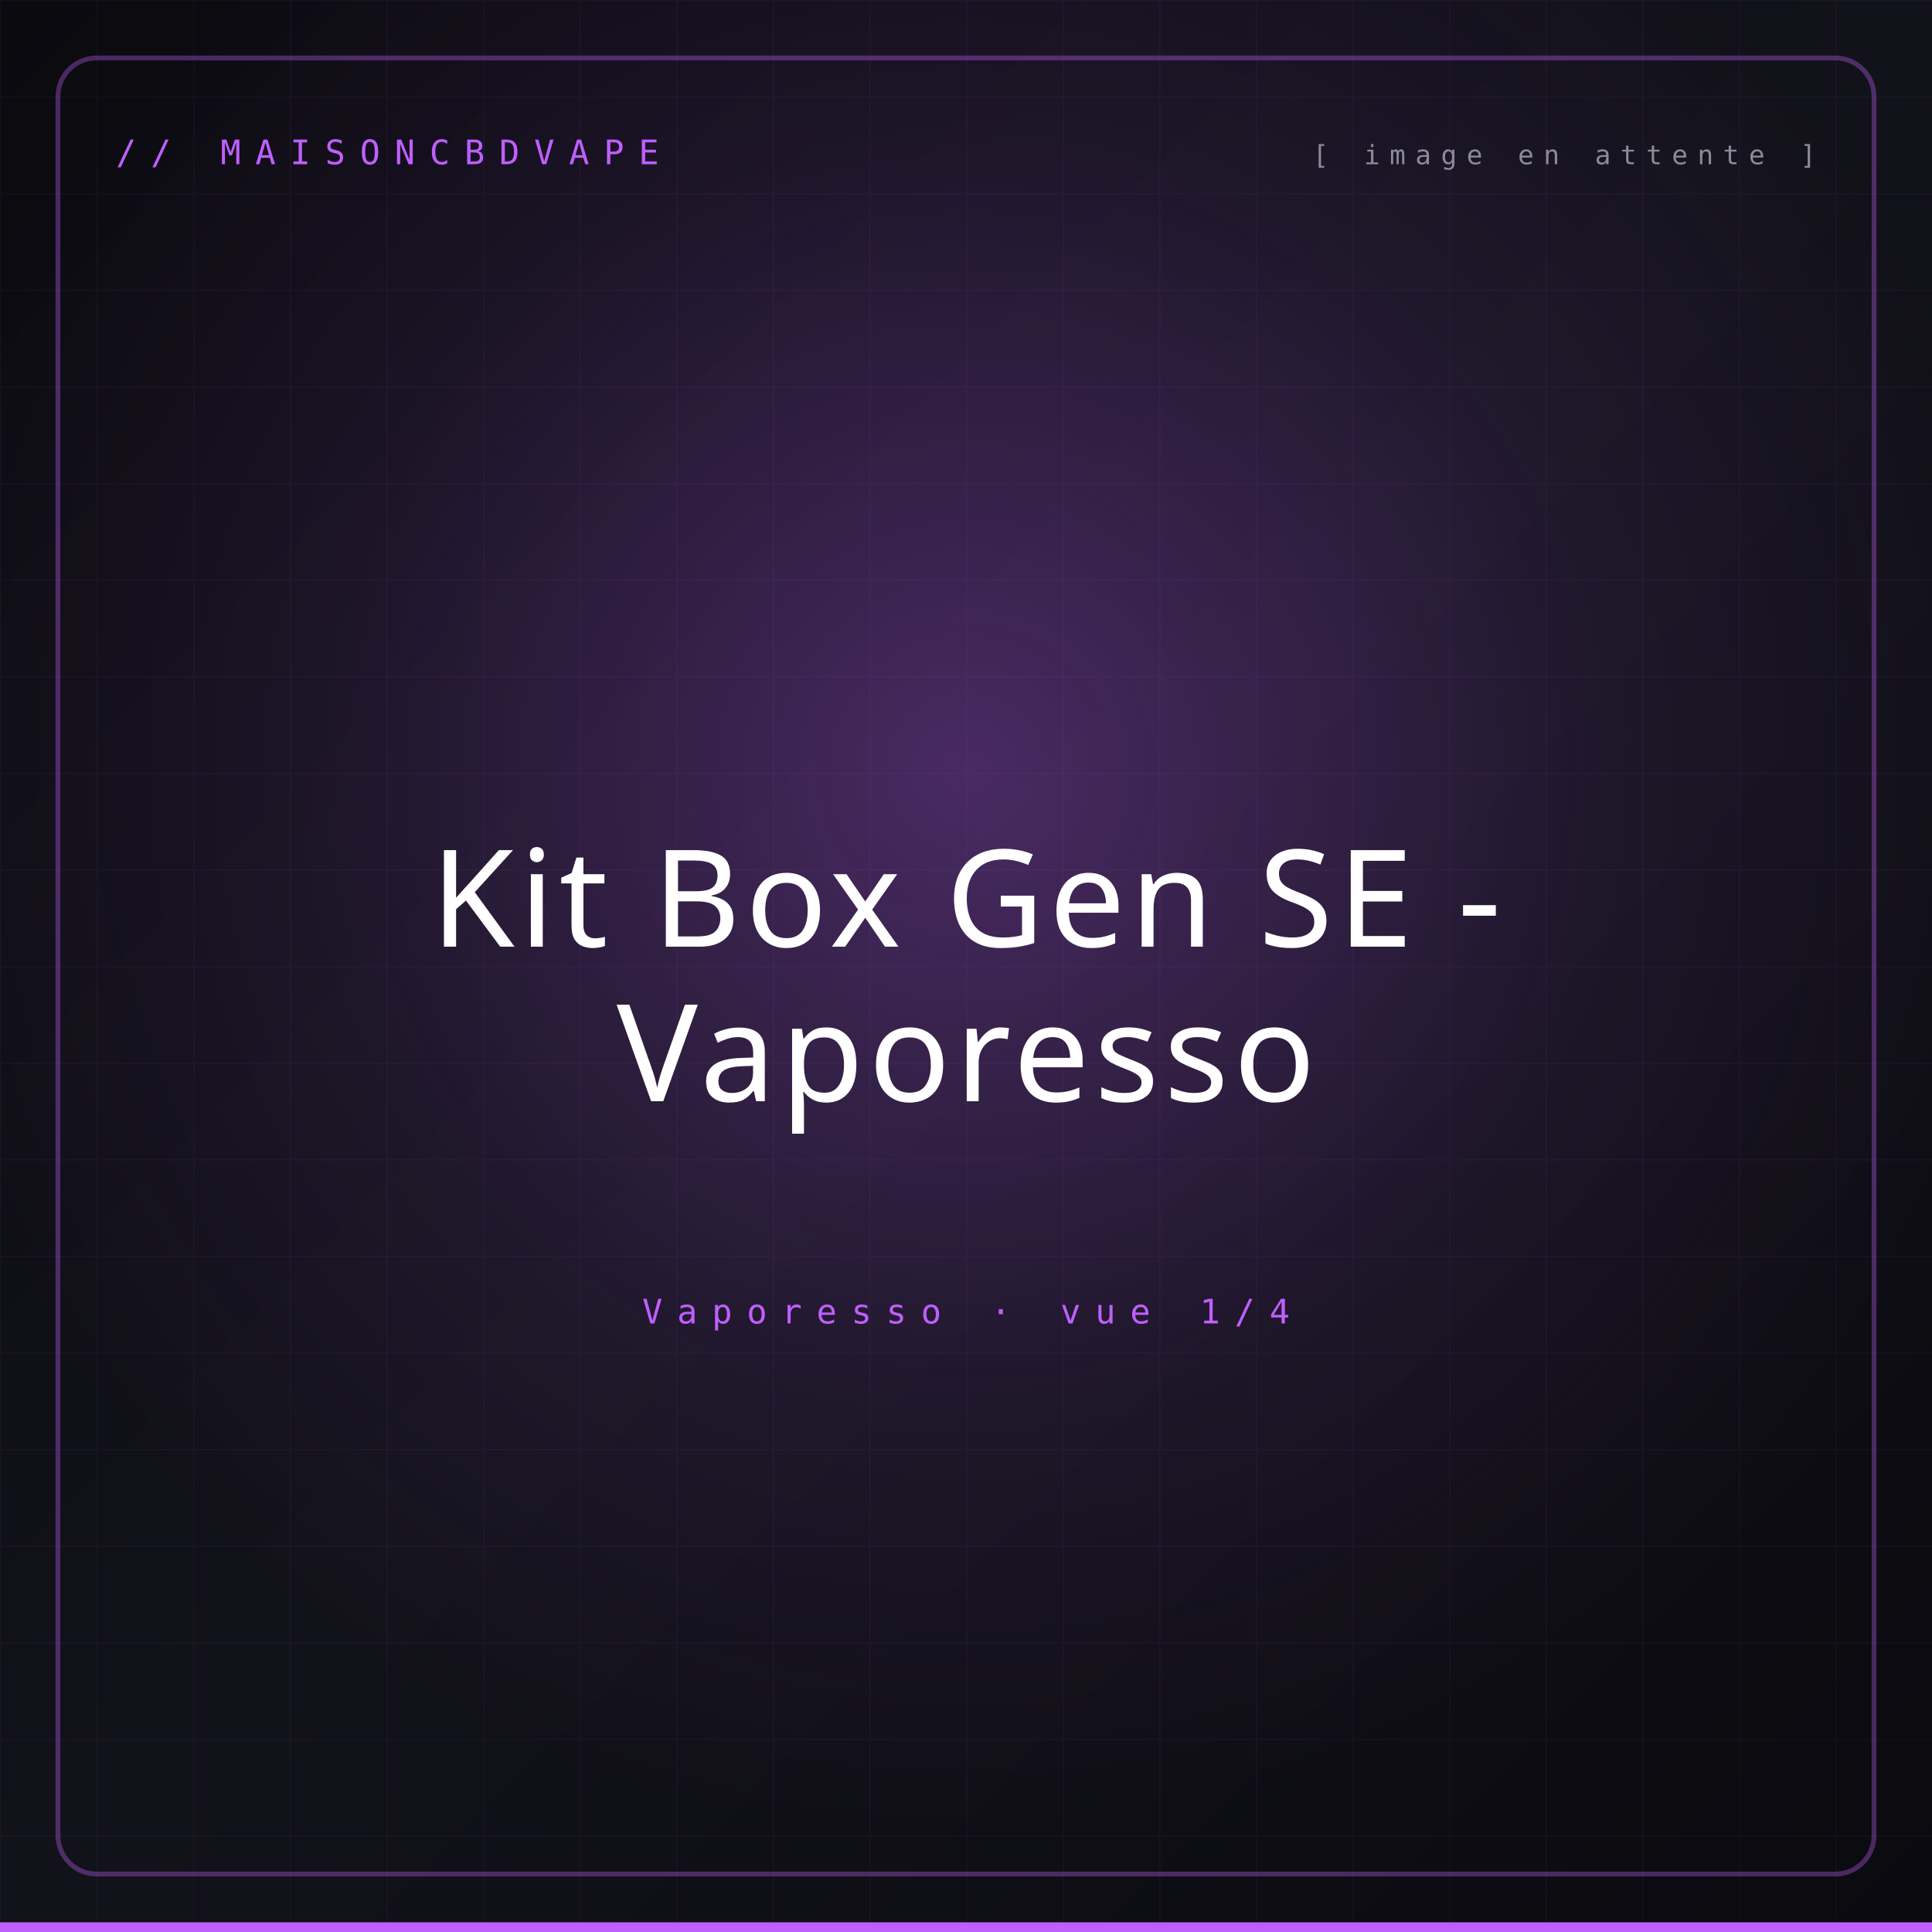
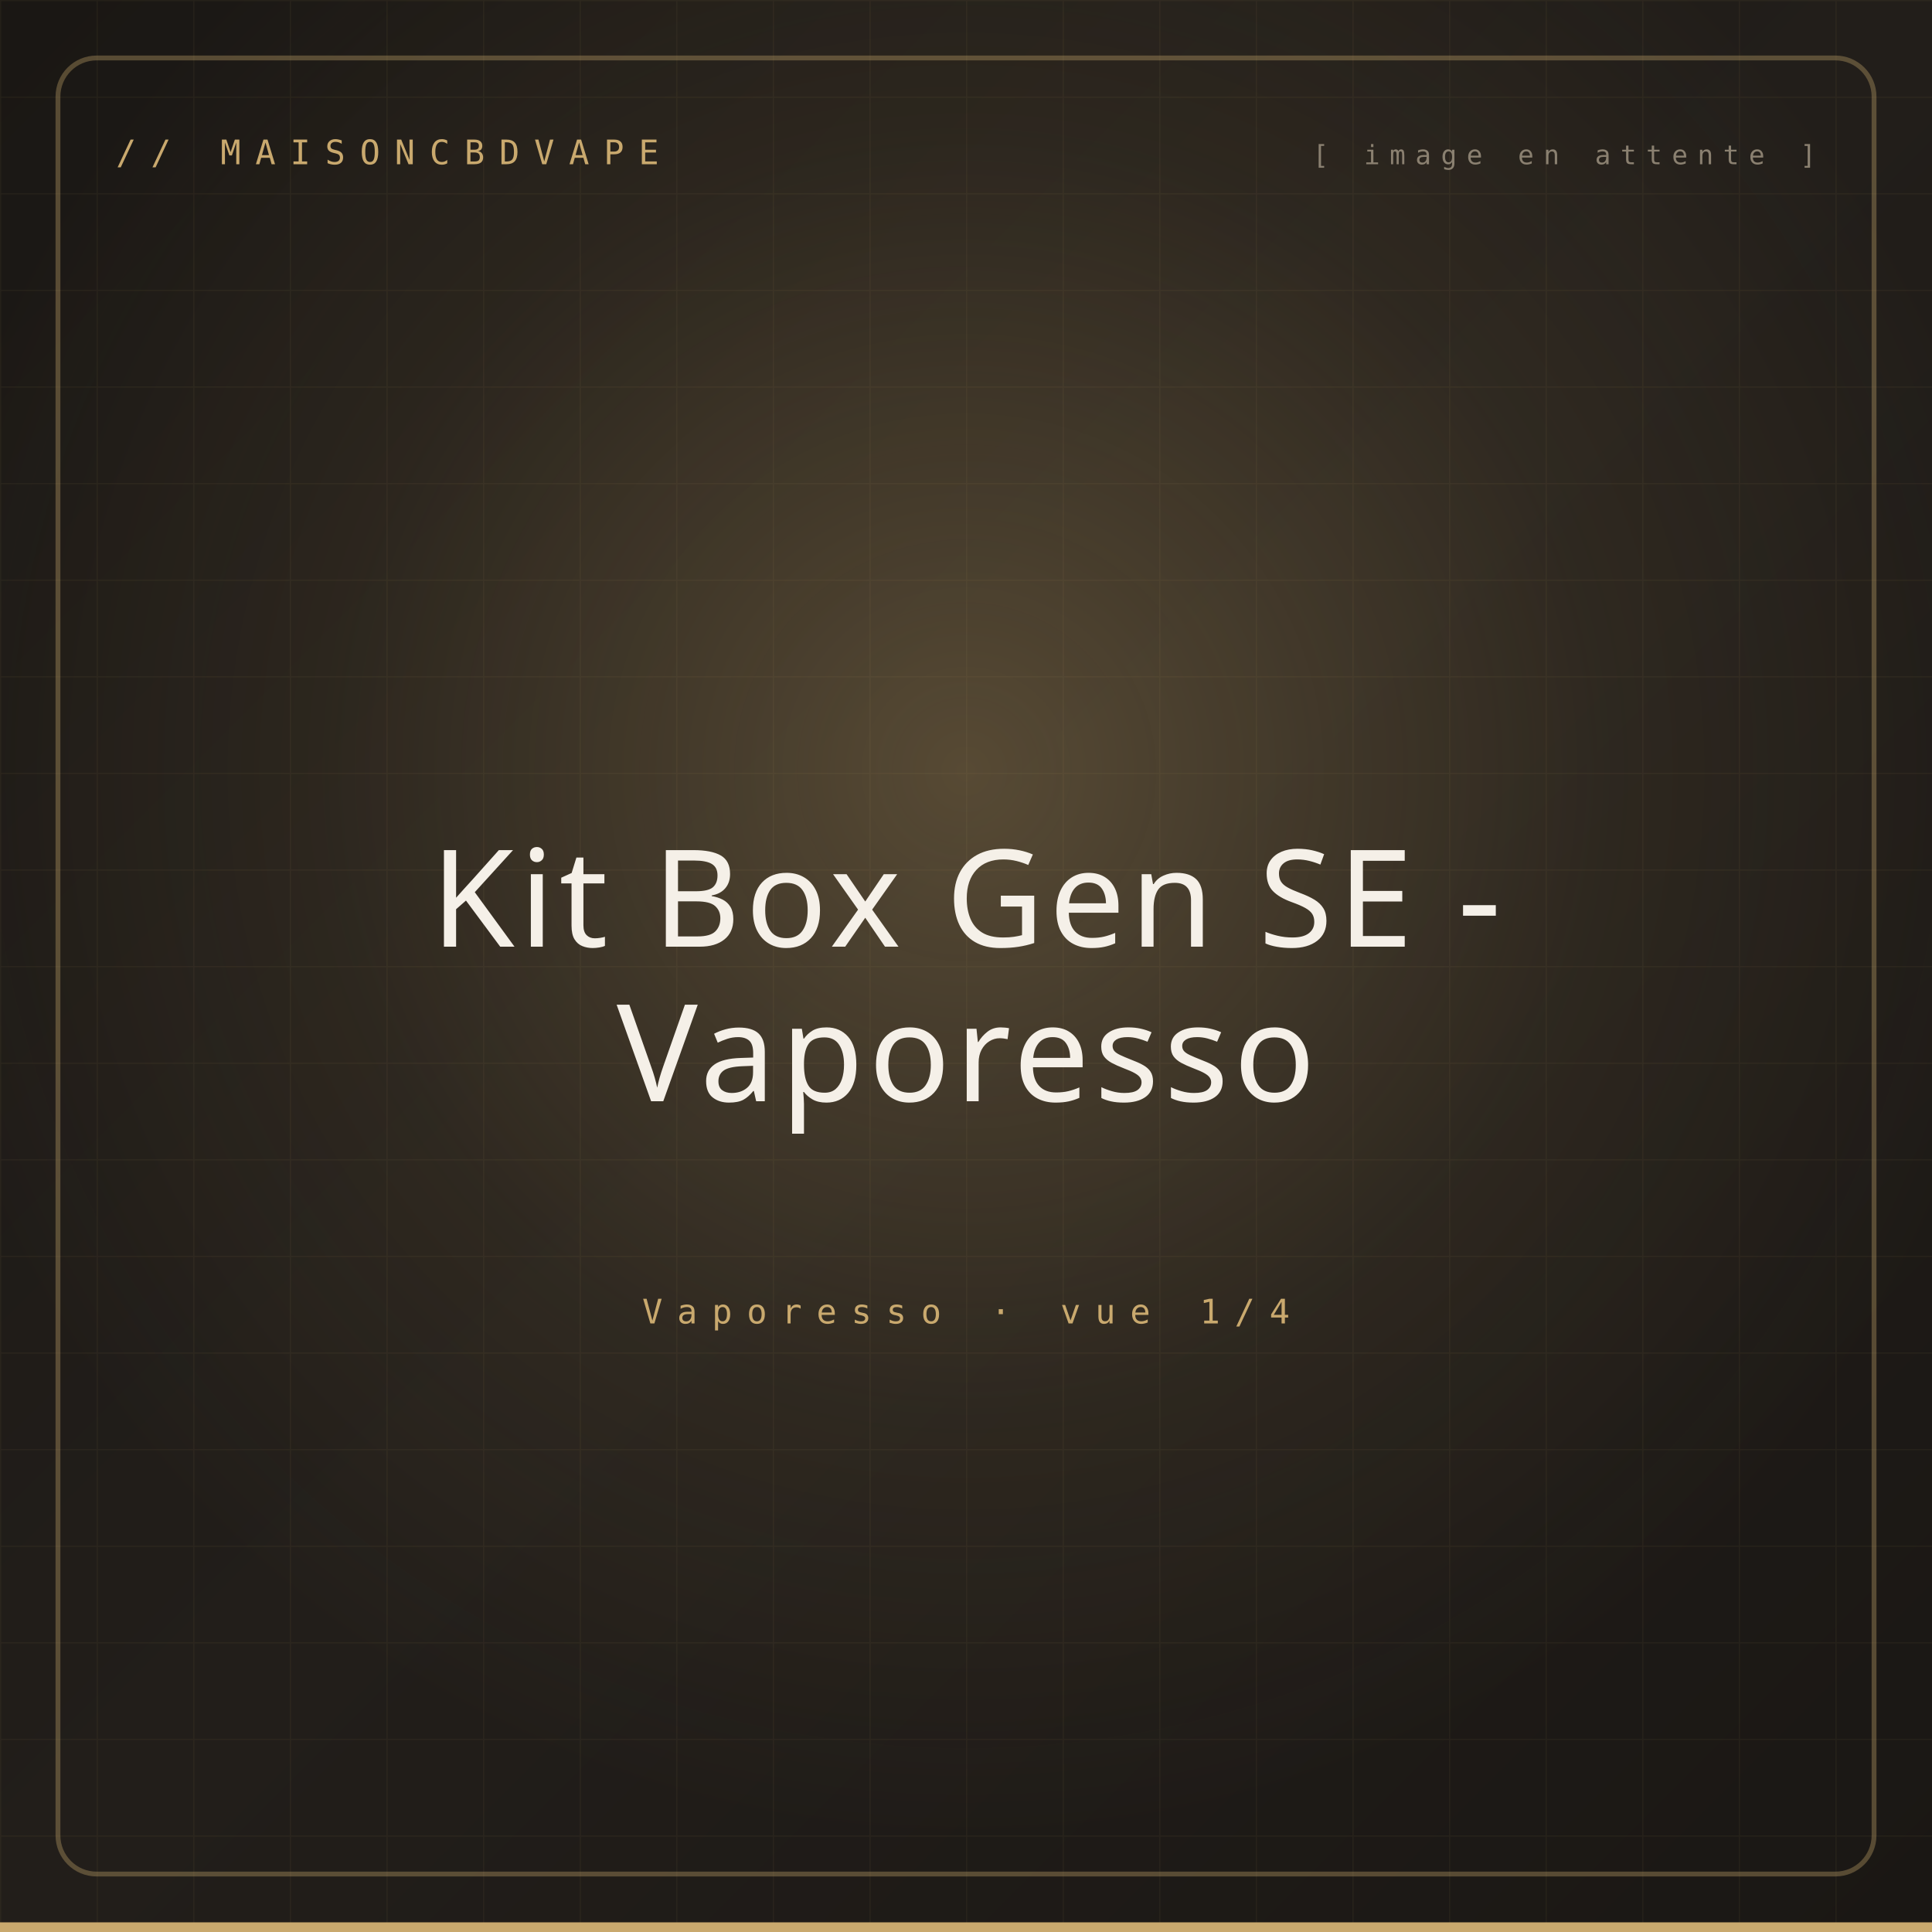
<svg xmlns="http://www.w3.org/2000/svg" viewBox="0 0 800 800" width="800" height="800" role="img" aria-label="Kit Box Gen SE - Vaporesso">
  <defs>
    <linearGradient id="bgGrad" x1="0%" y1="0%" x2="100%" y2="100%">
-       <stop offset="0%" stop-color="#0A0A0F" />
-       <stop offset="50%" stop-color="#12121A" />
-       <stop offset="100%" stop-color="#0A0A0F" />
+       <stop offset="0%" stop-color="#1A1714" />
+       <stop offset="50%" stop-color="#221E1A" />
+       <stop offset="100%" stop-color="#1A1714" />
    </linearGradient>
    <radialGradient id="accentGlow" cx="50%" cy="40%" r="55%">
-       <stop offset="0%" stop-color="#BF5FFF" stop-opacity="0.32" />
-       <stop offset="60%" stop-color="#BF5FFF" stop-opacity="0.08" />
-       <stop offset="100%" stop-color="#BF5FFF" stop-opacity="0" />
+       <stop offset="0%" stop-color="#C9A96E" stop-opacity="0.32" />
+       <stop offset="60%" stop-color="#C9A96E" stop-opacity="0.08" />
+       <stop offset="100%" stop-color="#C9A96E" stop-opacity="0" />
    </radialGradient>
    <pattern id="grid" width="40" height="40" patternUnits="userSpaceOnUse">
-       <path d="M 40 0 L 0 0 0 40" fill="none" stroke="#BF5FFF" stroke-opacity="0.06" stroke-width="1" />
+       <path d="M 40 0 L 0 0 0 40" fill="none" stroke="#C9A96E" stroke-opacity="0.06" stroke-width="1" />
    </pattern>
  </defs>
  <rect width="800" height="800" fill="url(#bgGrad)" />
  <rect width="800" height="800" fill="url(#grid)" />
  <rect width="800" height="800" fill="url(#accentGlow)" />
-   <rect x="24" y="24" width="752" height="752" rx="16" ry="16" fill="none" stroke="#BF5FFF" stroke-opacity="0.35" stroke-width="2" />
-   <text x="48" y="68" fill="#BF5FFF" font-family="'Space Mono', monospace" font-size="14" letter-spacing="6" style="text-transform:uppercase;">// MAISONCBDVAPE</text>
-   <text x="752" y="68" text-anchor="end" fill="#8A8A9A" font-family="'Space Mono', monospace" font-size="11" letter-spacing="4" style="text-transform:uppercase;">[ image en attente ]</text>
-   <text x="400" y="392" text-anchor="middle" fill="#FFFFFF" font-family="'Bebas Neue', Impact, sans-serif" font-size="56" letter-spacing="2" style="text-transform:uppercase;">Kit Box Gen SE -</text>
-   <text x="400" y="456" text-anchor="middle" fill="#FFFFFF" font-family="'Bebas Neue', Impact, sans-serif" font-size="56" letter-spacing="2" style="text-transform:uppercase;">Vaporesso</text>
-   <text x="400" y="548" text-anchor="middle" fill="#BF5FFF" font-family="'Space Mono', monospace" font-size="14" letter-spacing="6" style="text-transform:uppercase;">Vaporesso · vue 1/4</text>
-   <rect x="0" y="796" width="800" height="4" fill="#BF5FFF" />
+   <rect x="24" y="24" width="752" height="752" rx="16" ry="16" fill="none" stroke="#C9A96E" stroke-opacity="0.35" stroke-width="2" />
+   <text x="48" y="68" fill="#C9A96E" font-family="'Space Mono', monospace" font-size="14" letter-spacing="6" style="text-transform:uppercase;">// MAISONCBDVAPE</text>
+   <text x="752" y="68" text-anchor="end" fill="#8A8070" font-family="'Space Mono', monospace" font-size="11" letter-spacing="4" style="text-transform:uppercase;">[ image en attente ]</text>
+   <text x="400" y="392" text-anchor="middle" fill="#F5F0E8" font-family="'Bebas Neue', Impact, sans-serif" font-size="56" letter-spacing="2" style="text-transform:uppercase;">Kit Box Gen SE -</text>
+   <text x="400" y="456" text-anchor="middle" fill="#F5F0E8" font-family="'Bebas Neue', Impact, sans-serif" font-size="56" letter-spacing="2" style="text-transform:uppercase;">Vaporesso</text>
+   <text x="400" y="548" text-anchor="middle" fill="#C9A96E" font-family="'Space Mono', monospace" font-size="14" letter-spacing="6" style="text-transform:uppercase;">Vaporesso · vue 1/4</text>
+   <rect x="0" y="796" width="800" height="4" fill="#C9A96E" />
</svg>
